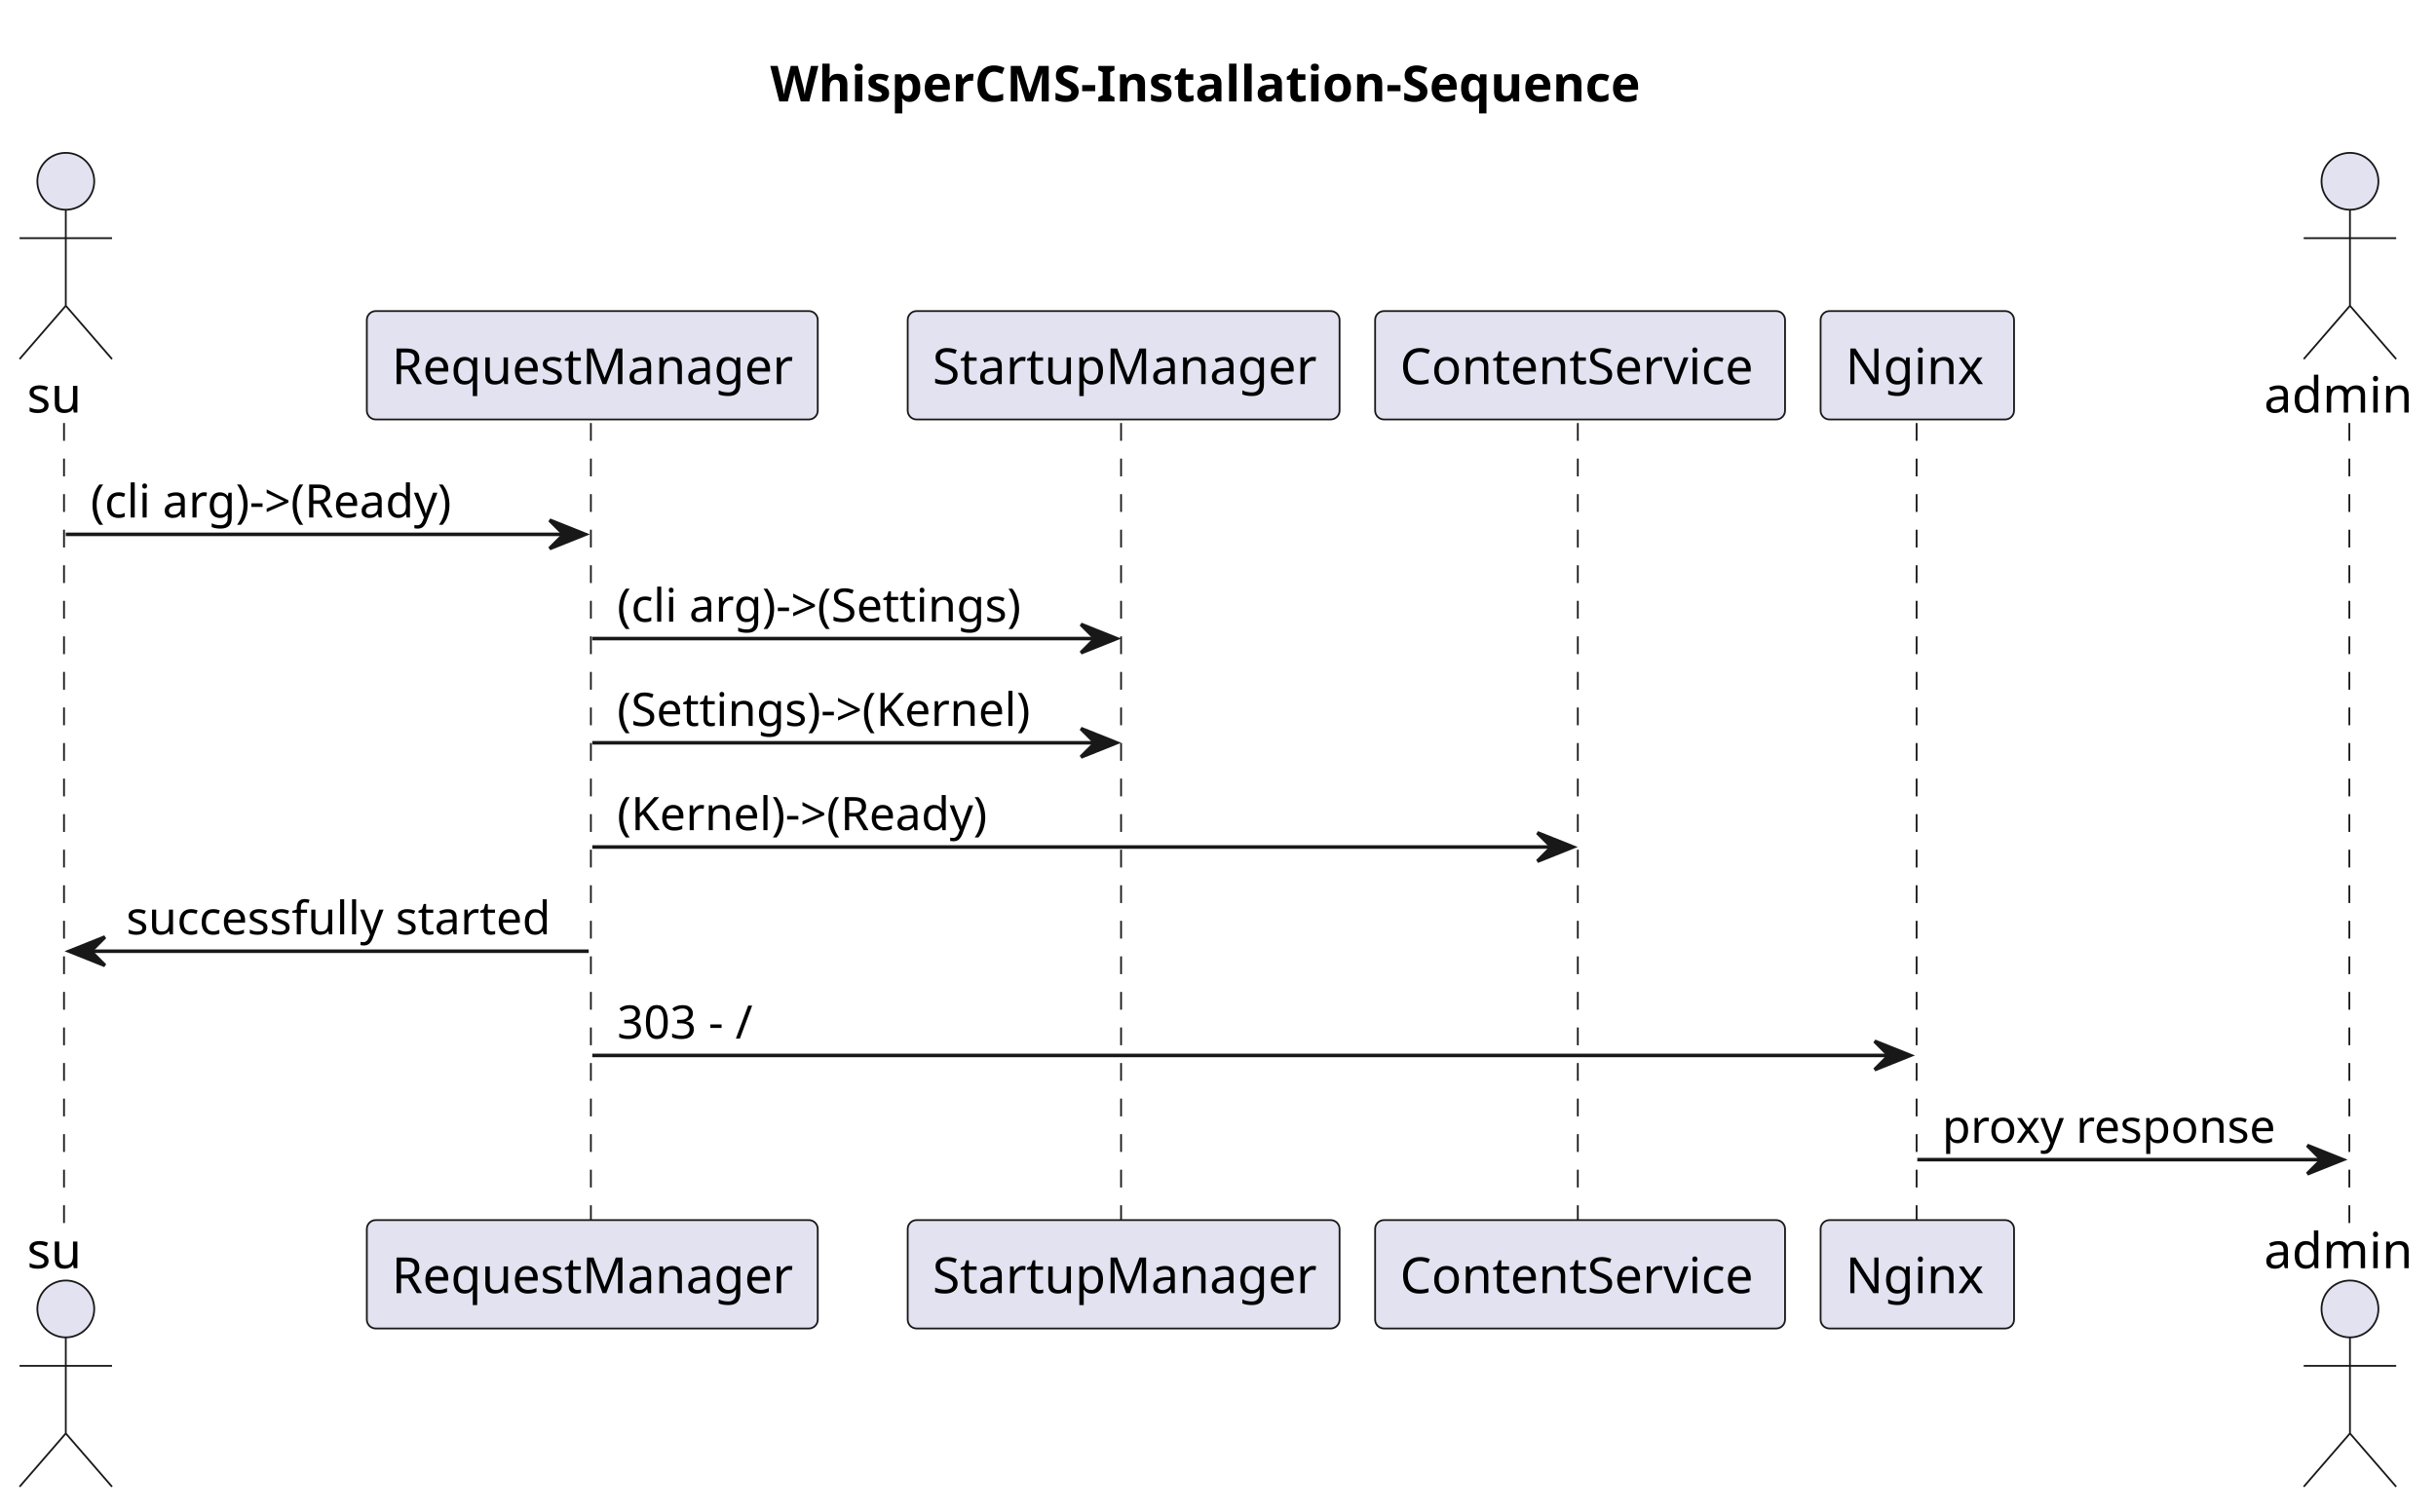
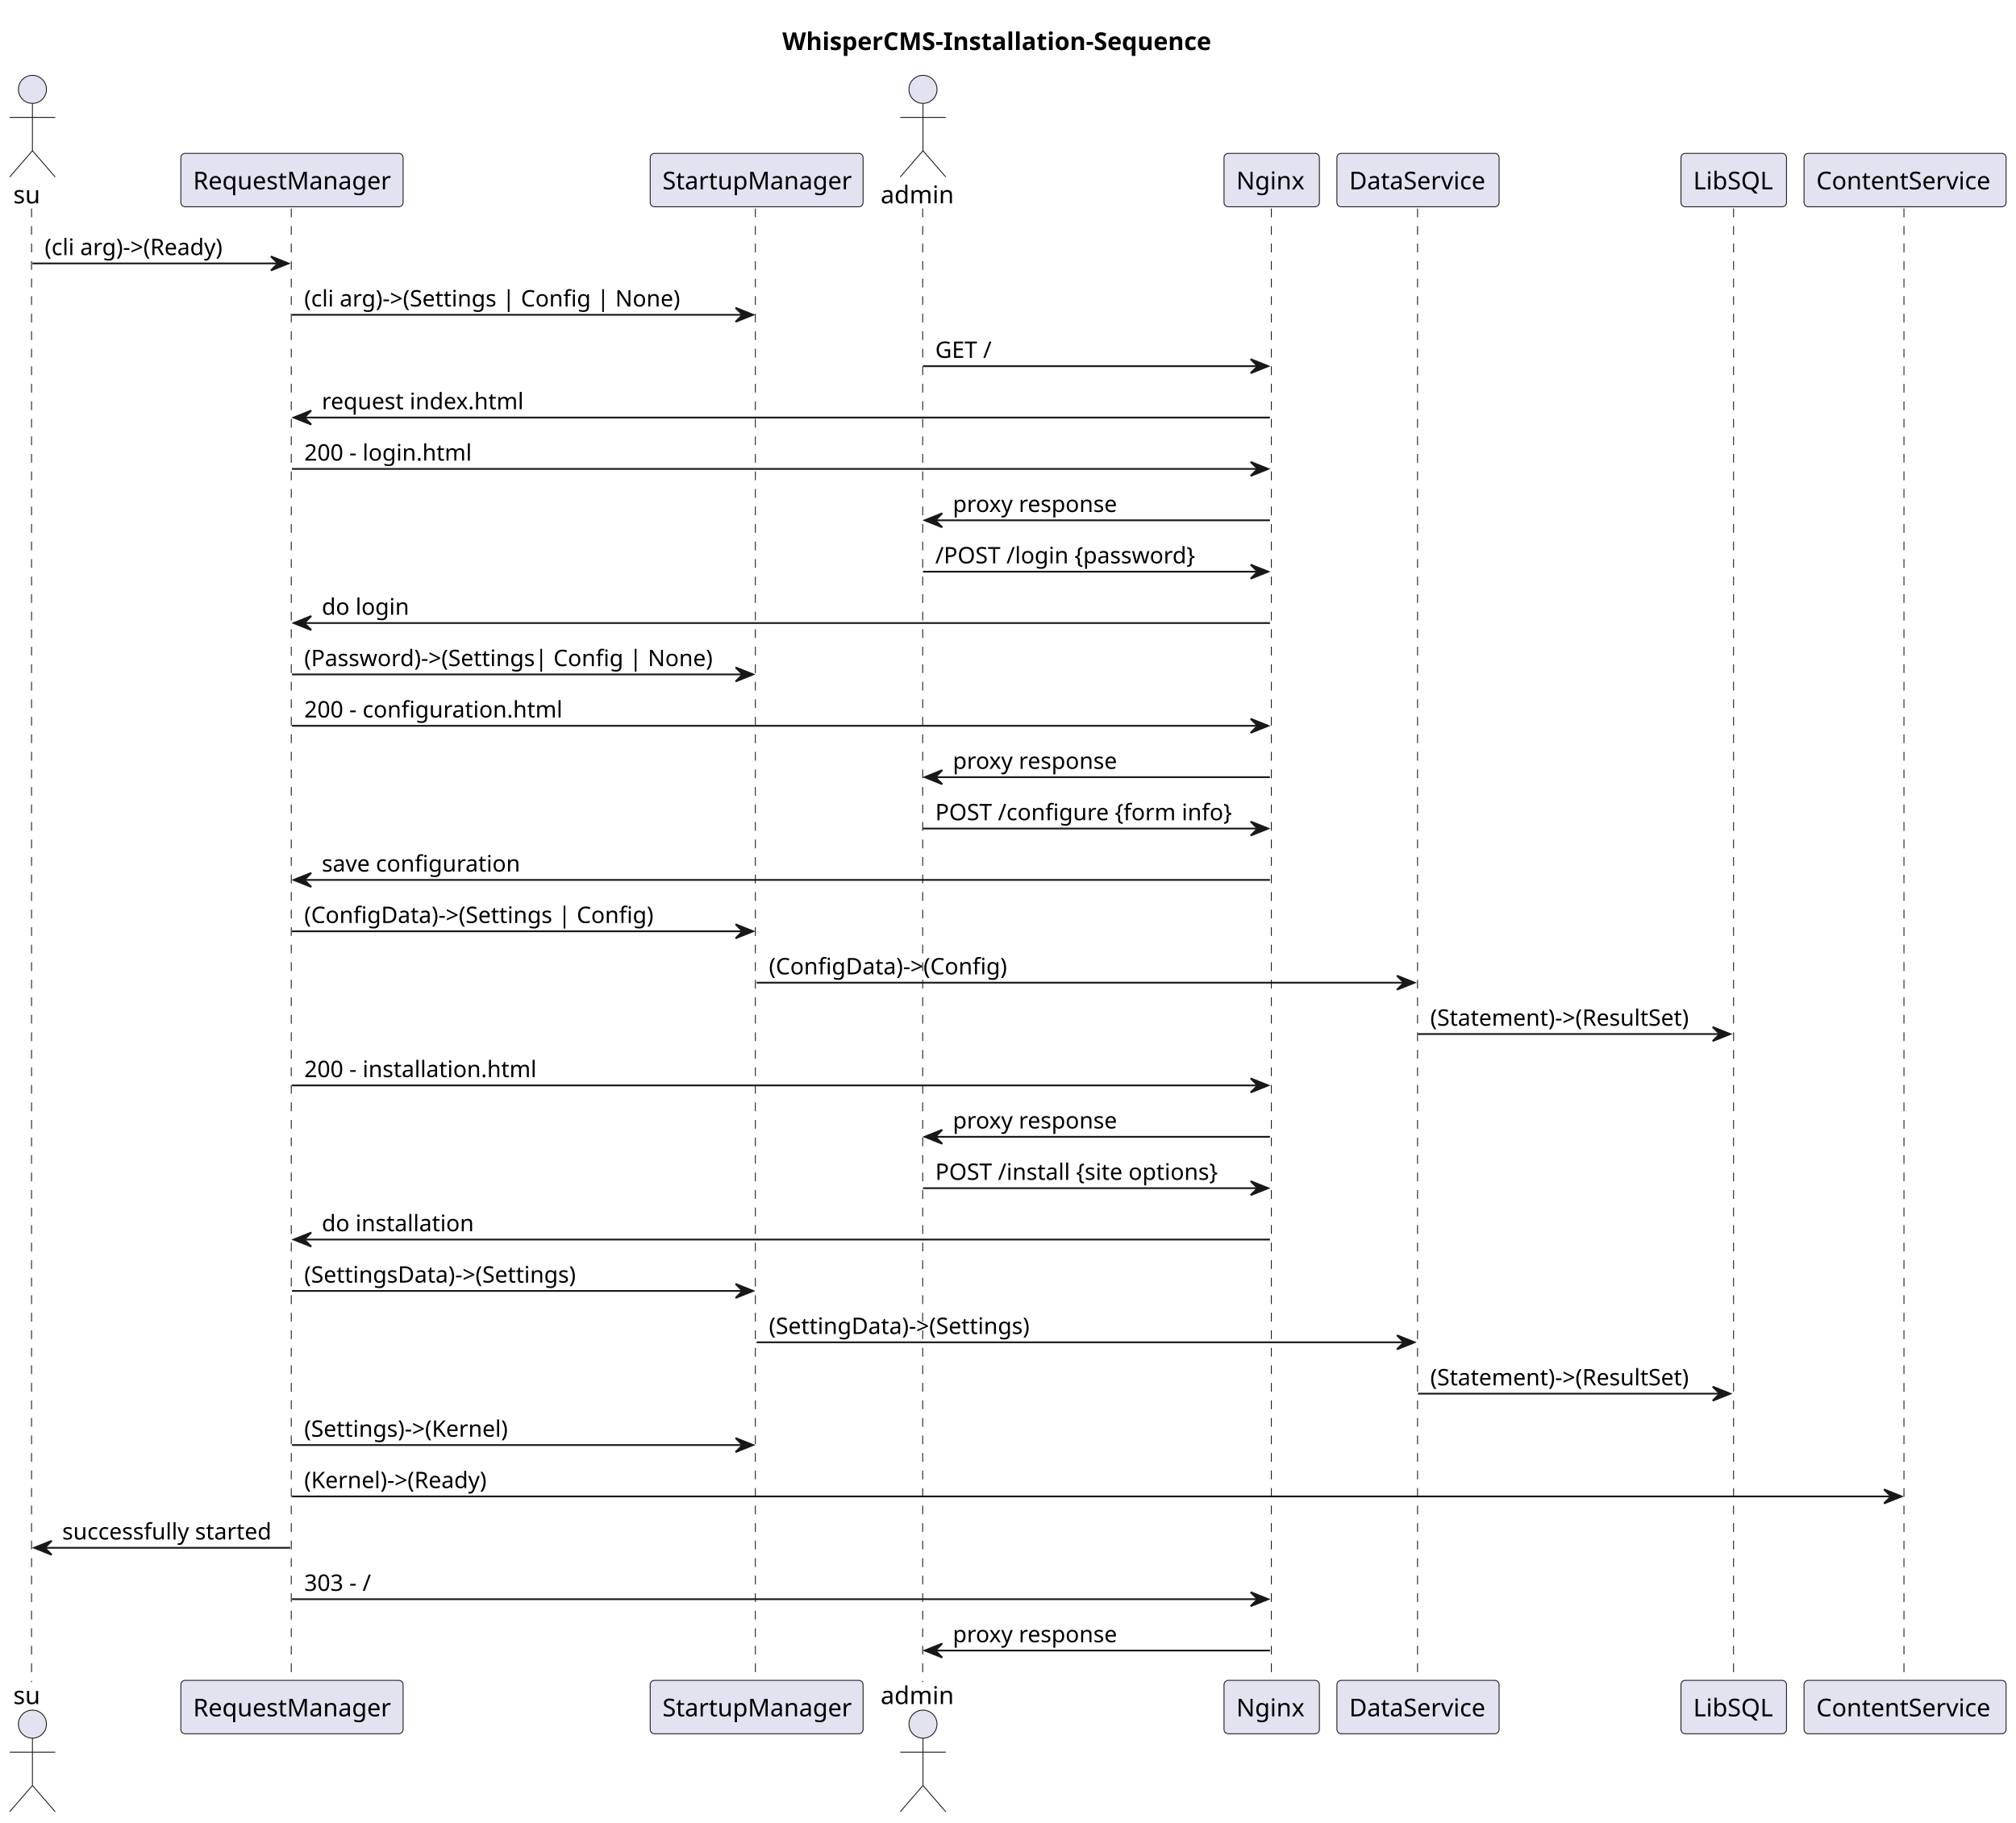
- <svg xmlns="http://www.w3.org/2000/svg" contentStyleType="text/css" data-diagram-type="SEQUENCE" height="425px" preserveAspectRatio="none" style="width:685px;height:425px;background:#FFFFFF;" version="1.1" viewBox="0 0 685 425" width="685px" zoomAndPan="magnify">
+ <svg xmlns="http://www.w3.org/2000/svg" contentStyleType="text/css" data-diagram-type="SEQUENCE" height="1040px" preserveAspectRatio="none" style="width:1150px;height:1040px;background:#FFFFFF;" version="1.1" viewBox="0 0 1150 1040" width="1150px" zoomAndPan="magnify">
  <defs />
  <g>
-     <text fill="#000000" font-family="sans-serif" font-size="14" font-weight="bold" lengthAdjust="spacing" textLength="255.801" x="216.59" y="28.535">WhisperCMS-Installation-Sequence</text>
-     <g>
-       <rect fill="#000000" fill-opacity="0" height="225.174" width="8" x="14.5" y="118.977" />
-       <line style="stroke:#181818;stroke-width:0.5;stroke-dasharray:5,5;" x1="18" x2="18" y1="118.977" y2="344.15" />
-     </g>
-     <g>
-       <rect fill="#000000" fill-opacity="0" height="225.174" width="8" x="162.552" y="118.977" />
-       <line style="stroke:#181818;stroke-width:0.5;stroke-dasharray:5,5;" x1="166.156" x2="166.156" y1="118.977" y2="344.15" />
-     </g>
-     <g>
-       <rect fill="#000000" fill-opacity="0" height="225.174" width="8" x="311.963" y="118.977" />
-       <line style="stroke:#181818;stroke-width:0.5;stroke-dasharray:5,5;" x1="315.243" x2="315.243" y1="118.977" y2="344.15" />
-     </g>
-     <g>
-       <rect fill="#000000" fill-opacity="0" height="225.174" width="8" x="440.317" y="118.977" />
-       <line style="stroke:#181818;stroke-width:0.5;stroke-dasharray:5,5;" x1="443.683" x2="443.683" y1="118.977" y2="344.15" />
-     </g>
-     <g>
-       <rect fill="#000000" fill-opacity="0" height="225.174" width="8" x="535.148" y="118.977" />
-       <line style="stroke:#181818;stroke-width:0.5;stroke-dasharray:5,5;" x1="538.951" x2="538.951" y1="118.977" y2="344.15" />
-     </g>
-     <g>
-       <rect fill="#000000" fill-opacity="0" height="225.174" width="8" x="656.806" y="118.977" />
-       <line style="stroke:#181818;stroke-width:0.5;stroke-dasharray:5,5;" x1="660.632" x2="660.632" y1="118.977" y2="344.15" />
+     <text fill="#000000" font-family="sans-serif" font-size="14" font-weight="bold" lengthAdjust="spacing" textLength="255.801" x="446.277" y="28.535">WhisperCMS-Installation-Sequence</text>
+     <g>
+       <rect fill="#000000" fill-opacity="0" height="840.695" width="8" x="14.5" y="118.977" />
+       <line style="stroke:#181818;stroke-width:0.5;stroke-dasharray:5,5;" x1="18" x2="18" y1="118.977" y2="959.672" />
+     </g>
+     <g>
+       <rect fill="#000000" fill-opacity="0" height="840.695" width="8" x="162.552" y="118.977" />
+       <line style="stroke:#181818;stroke-width:0.5;stroke-dasharray:5,5;" x1="166.156" x2="166.156" y1="118.977" y2="959.672" />
+     </g>
+     <g>
+       <rect fill="#000000" fill-opacity="0" height="840.695" width="8" x="427.611" y="118.977" />
+       <line style="stroke:#181818;stroke-width:0.5;stroke-dasharray:5,5;" x1="430.891" x2="430.891" y1="118.977" y2="959.672" />
+     </g>
+     <g>
+       <rect fill="#000000" fill-opacity="0" height="840.695" width="8" x="522.505" y="118.977" />
+       <line style="stroke:#181818;stroke-width:0.5;stroke-dasharray:5,5;" x1="526.331" x2="526.331" y1="118.977" y2="959.672" />
+     </g>
+     <g>
+       <rect fill="#000000" fill-opacity="0" height="840.695" width="8" x="721.421" y="118.977" />
+       <line style="stroke:#181818;stroke-width:0.5;stroke-dasharray:5,5;" x1="725.225" x2="725.225" y1="118.977" y2="959.672" />
+     </g>
+     <g>
+       <rect fill="#000000" fill-opacity="0" height="840.695" width="8" x="804.877" y="118.977" />
+       <line style="stroke:#181818;stroke-width:0.5;stroke-dasharray:5,5;" x1="808.618" x2="808.618" y1="118.977" y2="959.672" />
+     </g>
+     <g>
+       <rect fill="#000000" fill-opacity="0" height="840.695" width="8" x="984.985" y="118.977" />
+       <line style="stroke:#181818;stroke-width:0.5;stroke-dasharray:5,5;" x1="988.883" x2="988.883" y1="118.977" y2="959.672" />
+     </g>
+     <g>
+       <rect fill="#000000" fill-opacity="0" height="840.695" width="8" x="1082.721" y="118.977" />
+       <line style="stroke:#181818;stroke-width:0.5;stroke-dasharray:5,5;" x1="1086.087" x2="1086.087" y1="118.977" y2="959.672" />
    </g>
    <g class="participant participant-head" data-participant="2">
      <text fill="#000000" font-family="sans-serif" font-size="14" lengthAdjust="spacing" textLength="15.825" x="7.587" y="116.023">su</text>
      <ellipse cx="18.5" cy="50.988" fill="#E2E2F0" rx="8" ry="8" style="stroke:#181818;stroke-width:0.5;" />
      <path d="M18.5,58.988 L18.5,85.988 M5.5,66.988 L31.5,66.988 M18.5,85.988 L5.5,100.988 M18.5,85.988 L31.5,100.988" fill="none" style="stroke:#181818;stroke-width:0.5;" />
    </g>
    <g class="participant participant-tail" data-participant="2">
-       <text fill="#000000" font-family="sans-serif" font-size="14" lengthAdjust="spacing" textLength="15.825" x="7.587" y="356.685">su</text>
-       <ellipse cx="18.5" cy="368.139" fill="#E2E2F0" rx="8" ry="8" style="stroke:#181818;stroke-width:0.5;" />
-       <path d="M18.5,376.139 L18.5,403.139 M5.5,384.139 L31.5,384.139 M18.5,403.139 L5.5,418.139 M18.5,403.139 L31.5,418.139" fill="none" style="stroke:#181818;stroke-width:0.5;" />
+       <text fill="#000000" font-family="sans-serif" font-size="14" lengthAdjust="spacing" textLength="15.825" x="7.587" y="972.207">su</text>
+       <ellipse cx="18.5" cy="983.66" fill="#E2E2F0" rx="8" ry="8" style="stroke:#181818;stroke-width:0.5;" />
+       <path d="M18.5,991.66 L18.5,1018.66 M5.5,999.66 L31.5,999.66 M18.5,1018.66 L5.5,1033.66 M18.5,1018.66 L31.5,1033.66" fill="none" style="stroke:#181818;stroke-width:0.5;" />
    </g>
    <g class="participant participant-head" data-participant="11">
      <rect fill="#E2E2F0" height="30.488" rx="2.5" ry="2.5" style="stroke:#181818;stroke-width:0.5;" width="126.793" x="103.156" y="87.488" />
      <text fill="#000000" font-family="sans-serif" font-size="14" lengthAdjust="spacing" textLength="112.793" x="110.156" y="108.023">RequestManager</text>
    </g>
    <g class="participant participant-tail" data-participant="11">
-       <rect fill="#E2E2F0" height="30.488" rx="2.5" ry="2.5" style="stroke:#181818;stroke-width:0.5;" width="126.793" x="103.156" y="343.15" />
-       <text fill="#000000" font-family="sans-serif" font-size="14" lengthAdjust="spacing" textLength="112.793" x="110.156" y="363.685">RequestManager</text>
+       <rect fill="#E2E2F0" height="30.488" rx="2.5" ry="2.5" style="stroke:#181818;stroke-width:0.5;" width="126.793" x="103.156" y="958.672" />
+       <text fill="#000000" font-family="sans-serif" font-size="14" lengthAdjust="spacing" textLength="112.793" x="110.156" y="979.207">RequestManager</text>
    </g>
    <g class="participant participant-head" data-participant="10">
-       <rect fill="#E2E2F0" height="30.488" rx="2.5" ry="2.5" style="stroke:#181818;stroke-width:0.5;" width="121.44" x="255.243" y="87.488" />
-       <text fill="#000000" font-family="sans-serif" font-size="14" lengthAdjust="spacing" textLength="107.44" x="262.243" y="108.023">StartupManager</text>
+       <rect fill="#E2E2F0" height="30.488" rx="2.5" ry="2.5" style="stroke:#181818;stroke-width:0.5;" width="121.44" x="370.891" y="87.488" />
+       <text fill="#000000" font-family="sans-serif" font-size="14" lengthAdjust="spacing" textLength="107.44" x="377.891" y="108.023">StartupManager</text>
    </g>
    <g class="participant participant-tail" data-participant="10">
-       <rect fill="#E2E2F0" height="30.488" rx="2.5" ry="2.5" style="stroke:#181818;stroke-width:0.5;" width="121.44" x="255.243" y="343.15" />
-       <text fill="#000000" font-family="sans-serif" font-size="14" lengthAdjust="spacing" textLength="107.44" x="262.243" y="363.685">StartupManager</text>
+       <rect fill="#E2E2F0" height="30.488" rx="2.5" ry="2.5" style="stroke:#181818;stroke-width:0.5;" width="121.44" x="370.891" y="958.672" />
+       <text fill="#000000" font-family="sans-serif" font-size="14" lengthAdjust="spacing" textLength="107.44" x="377.891" y="979.207">StartupManager</text>
+     </g>
+     <g class="participant participant-head" data-participant="1">
+       <text fill="#000000" font-family="sans-serif" font-size="14" lengthAdjust="spacing" textLength="42.349" x="502.331" y="116.023">admin</text>
+       <ellipse cx="526.505" cy="50.988" fill="#E2E2F0" rx="8" ry="8" style="stroke:#181818;stroke-width:0.5;" />
+       <path d="M526.505,58.988 L526.505,85.988 M513.505,66.988 L539.505,66.988 M526.505,85.988 L513.505,100.988 M526.505,85.988 L539.505,100.988" fill="none" style="stroke:#181818;stroke-width:0.5;" />
+     </g>
+     <g class="participant participant-tail" data-participant="1">
+       <text fill="#000000" font-family="sans-serif" font-size="14" lengthAdjust="spacing" textLength="42.349" x="502.331" y="972.207">admin</text>
+       <ellipse cx="526.505" cy="983.66" fill="#E2E2F0" rx="8" ry="8" style="stroke:#181818;stroke-width:0.5;" />
+       <path d="M526.505,991.66 L526.505,1018.66 M513.505,999.66 L539.505,999.66 M526.505,1018.66 L513.505,1033.66 M526.505,1018.66 L539.505,1033.66" fill="none" style="stroke:#181818;stroke-width:0.5;" />
+     </g>
+     <g class="participant participant-head" data-participant="39">
+       <rect fill="#E2E2F0" height="30.488" rx="2.5" ry="2.5" style="stroke:#181818;stroke-width:0.5;" width="54.394" x="698.225" y="87.488" />
+       <text fill="#000000" font-family="sans-serif" font-size="14" lengthAdjust="spacing" textLength="40.394" x="705.225" y="108.023">Nginx</text>
+     </g>
+     <g class="participant participant-tail" data-participant="39">
+       <rect fill="#E2E2F0" height="30.488" rx="2.5" ry="2.5" style="stroke:#181818;stroke-width:0.5;" width="54.394" x="698.225" y="958.672" />
+       <text fill="#000000" font-family="sans-serif" font-size="14" lengthAdjust="spacing" textLength="40.394" x="705.225" y="979.207">Nginx</text>
+     </g>
+     <g class="participant participant-head" data-participant="9">
+       <rect fill="#E2E2F0" height="30.488" rx="2.5" ry="2.5" style="stroke:#181818;stroke-width:0.5;" width="92.518" x="762.618" y="87.488" />
+       <text fill="#000000" font-family="sans-serif" font-size="14" lengthAdjust="spacing" textLength="78.518" x="769.618" y="108.023">DataService</text>
+     </g>
+     <g class="participant participant-tail" data-participant="9">
+       <rect fill="#E2E2F0" height="30.488" rx="2.5" ry="2.5" style="stroke:#181818;stroke-width:0.5;" width="92.518" x="762.618" y="958.672" />
+       <text fill="#000000" font-family="sans-serif" font-size="14" lengthAdjust="spacing" textLength="78.518" x="769.618" y="979.207">DataService</text>
+     </g>
+     <g class="participant participant-head" data-participant="47">
+       <rect fill="#E2E2F0" height="30.488" rx="2.5" ry="2.5" style="stroke:#181818;stroke-width:0.5;" width="60.204" x="958.883" y="87.488" />
+       <text fill="#000000" font-family="sans-serif" font-size="14" lengthAdjust="spacing" textLength="46.204" x="965.883" y="108.023">LibSQL</text>
+     </g>
+     <g class="participant participant-tail" data-participant="47">
+       <rect fill="#E2E2F0" height="30.488" rx="2.5" ry="2.5" style="stroke:#181818;stroke-width:0.5;" width="60.204" x="958.883" y="958.672" />
+       <text fill="#000000" font-family="sans-serif" font-size="14" lengthAdjust="spacing" textLength="46.204" x="965.883" y="979.207">LibSQL</text>
    </g>
    <g class="participant participant-head" data-participant="8">
-       <rect fill="#E2E2F0" height="30.488" rx="2.5" ry="2.5" style="stroke:#181818;stroke-width:0.5;" width="115.268" x="386.683" y="87.488" />
-       <text fill="#000000" font-family="sans-serif" font-size="14" lengthAdjust="spacing" textLength="101.268" x="393.683" y="108.023">ContentService</text>
+       <rect fill="#E2E2F0" height="30.488" rx="2.5" ry="2.5" style="stroke:#181818;stroke-width:0.5;" width="115.268" x="1029.087" y="87.488" />
+       <text fill="#000000" font-family="sans-serif" font-size="14" lengthAdjust="spacing" textLength="101.268" x="1036.087" y="108.023">ContentService</text>
    </g>
    <g class="participant participant-tail" data-participant="8">
-       <rect fill="#E2E2F0" height="30.488" rx="2.5" ry="2.5" style="stroke:#181818;stroke-width:0.5;" width="115.268" x="386.683" y="343.15" />
-       <text fill="#000000" font-family="sans-serif" font-size="14" lengthAdjust="spacing" textLength="101.268" x="393.683" y="363.685">ContentService</text>
-     </g>
-     <g class="participant participant-head" data-participant="39">
-       <rect fill="#E2E2F0" height="30.488" rx="2.5" ry="2.5" style="stroke:#181818;stroke-width:0.5;" width="54.394" x="511.951" y="87.488" />
-       <text fill="#000000" font-family="sans-serif" font-size="14" lengthAdjust="spacing" textLength="40.394" x="518.951" y="108.023">Nginx</text>
-     </g>
-     <g class="participant participant-tail" data-participant="39">
-       <rect fill="#E2E2F0" height="30.488" rx="2.5" ry="2.5" style="stroke:#181818;stroke-width:0.5;" width="54.394" x="511.951" y="343.15" />
-       <text fill="#000000" font-family="sans-serif" font-size="14" lengthAdjust="spacing" textLength="40.394" x="518.951" y="363.685">Nginx</text>
-     </g>
-     <g class="participant participant-head" data-participant="1">
-       <text fill="#000000" font-family="sans-serif" font-size="14" lengthAdjust="spacing" textLength="42.349" x="636.632" y="116.023">admin</text>
-       <ellipse cx="660.806" cy="50.988" fill="#E2E2F0" rx="8" ry="8" style="stroke:#181818;stroke-width:0.5;" />
-       <path d="M660.806,58.988 L660.806,85.988 M647.806,66.988 L673.806,66.988 M660.806,85.988 L647.806,100.988 M660.806,85.988 L673.806,100.988" fill="none" style="stroke:#181818;stroke-width:0.5;" />
-     </g>
-     <g class="participant participant-tail" data-participant="1">
-       <text fill="#000000" font-family="sans-serif" font-size="14" lengthAdjust="spacing" textLength="42.349" x="636.632" y="356.685">admin</text>
-       <ellipse cx="660.806" cy="368.139" fill="#E2E2F0" rx="8" ry="8" style="stroke:#181818;stroke-width:0.5;" />
-       <path d="M660.806,376.139 L660.806,403.139 M647.806,384.139 L673.806,384.139 M660.806,403.139 L647.806,418.139 M660.806,403.139 L673.806,418.139" fill="none" style="stroke:#181818;stroke-width:0.5;" />
+       <rect fill="#E2E2F0" height="30.488" rx="2.5" ry="2.5" style="stroke:#181818;stroke-width:0.5;" width="115.268" x="1029.087" y="958.672" />
+       <text fill="#000000" font-family="sans-serif" font-size="14" lengthAdjust="spacing" textLength="101.268" x="1036.087" y="979.207">ContentService</text>
    </g>
    <g class="message" data-participant-1="2" data-participant-2="11">
      <polygon fill="#181818" points="154.552,146.287,164.552,150.287,154.552,154.287,158.552,150.287" style="stroke:#181818;stroke-width:1;" />
      <line style="stroke:#181818;stroke-width:1;" x1="18.5" x2="160.552" y1="150.287" y2="150.287" />
      <text fill="#000000" font-family="sans-serif" font-size="13" lengthAdjust="spacing" textLength="111.274" x="25.5" y="145.545">(cli arg)-&gt;(Ready)</text>
    </g>
    <g class="message" data-participant-1="11" data-participant-2="10">
-       <polygon fill="#181818" points="303.963,175.598,313.963,179.598,303.963,183.598,307.963,179.598" style="stroke:#181818;stroke-width:1;" />
-       <line style="stroke:#181818;stroke-width:1;" x1="166.552" x2="309.963" y1="179.598" y2="179.598" />
-       <text fill="#000000" font-family="sans-serif" font-size="13" lengthAdjust="spacing" textLength="124.186" x="173.552" y="174.856">(cli arg)-&gt;(Settings)</text>
-     </g>
-     <g class="message" data-participant-1="11" data-participant-2="10">
-       <polygon fill="#181818" points="303.963,204.908,313.963,208.908,303.963,212.908,307.963,208.908" style="stroke:#181818;stroke-width:1;" />
-       <line style="stroke:#181818;stroke-width:1;" x1="166.552" x2="309.963" y1="208.908" y2="208.908" />
-       <text fill="#000000" font-family="sans-serif" font-size="13" lengthAdjust="spacing" textLength="125.411" x="173.552" y="204.166">(Settings)-&gt;(Kernel)</text>
+       <polygon fill="#181818" points="419.611,175.598,429.611,179.598,419.611,183.598,423.611,179.598" style="stroke:#181818;stroke-width:1;" />
+       <line style="stroke:#181818;stroke-width:1;" x1="166.552" x2="425.611" y1="179.598" y2="179.598" />
+       <text fill="#000000" font-family="sans-serif" font-size="13" lengthAdjust="spacing" textLength="224.942" x="173.552" y="174.856">(cli arg)-&gt;(Settings | Config | None)</text>
+     </g>
+     <g class="message" data-participant-1="1" data-participant-2="39">
+       <polygon fill="#181818" points="713.421,204.908,723.421,208.908,713.421,212.908,717.421,208.908" style="stroke:#181818;stroke-width:1;" />
+       <line style="stroke:#181818;stroke-width:1;" x1="526.505" x2="719.421" y1="208.908" y2="208.908" />
+       <text fill="#000000" font-family="sans-serif" font-size="13" lengthAdjust="spacing" textLength="35.591" x="533.505" y="204.166">GET /</text>
+     </g>
+     <g class="message" data-participant-1="39" data-participant-2="11">
+       <polygon fill="#181818" points="177.552,234.219,167.552,238.219,177.552,242.219,173.552,238.219" style="stroke:#181818;stroke-width:1;" />
+       <line style="stroke:#181818;stroke-width:1;" x1="171.552" x2="724.421" y1="238.219" y2="238.219" />
+       <text fill="#000000" font-family="sans-serif" font-size="13" lengthAdjust="spacing" textLength="119.818" x="183.552" y="233.477">request index.html</text>
+     </g>
+     <g class="message" data-participant-1="11" data-participant-2="39">
+       <polygon fill="#181818" points="713.421,263.529,723.421,267.529,713.421,271.529,717.421,267.529" style="stroke:#181818;stroke-width:1;" />
+       <line style="stroke:#181818;stroke-width:1;" x1="166.552" x2="719.421" y1="267.529" y2="267.529" />
+       <text fill="#000000" font-family="sans-serif" font-size="13" lengthAdjust="spacing" textLength="105.022" x="173.552" y="262.787">200 - login.html</text>
+     </g>
+     <g class="message" data-participant-1="39" data-participant-2="1">
+       <polygon fill="#181818" points="537.505,292.84,527.505,296.84,537.505,300.84,533.505,296.84" style="stroke:#181818;stroke-width:1;" />
+       <line style="stroke:#181818;stroke-width:1;" x1="531.505" x2="724.421" y1="296.84" y2="296.84" />
+       <text fill="#000000" font-family="sans-serif" font-size="13" lengthAdjust="spacing" textLength="97.659" x="543.505" y="292.098">proxy response</text>
+     </g>
+     <g class="message" data-participant-1="1" data-participant-2="39">
+       <polygon fill="#181818" points="713.421,322.15,723.421,326.15,713.421,330.15,717.421,326.15" style="stroke:#181818;stroke-width:1;" />
+       <line style="stroke:#181818;stroke-width:1;" x1="526.505" x2="719.421" y1="326.15" y2="326.15" />
+       <text fill="#000000" font-family="sans-serif" font-size="13" lengthAdjust="spacing" textLength="154.616" x="533.505" y="321.408">/POST /login {password}</text>
+     </g>
+     <g class="message" data-participant-1="39" data-participant-2="11">
+       <polygon fill="#181818" points="177.552,351.461,167.552,355.461,177.552,359.461,173.552,355.461" style="stroke:#181818;stroke-width:1;" />
+       <line style="stroke:#181818;stroke-width:1;" x1="171.552" x2="724.421" y1="355.461" y2="355.461" />
+       <text fill="#000000" font-family="sans-serif" font-size="13" lengthAdjust="spacing" textLength="51.956" x="183.552" y="350.719">do login</text>
+     </g>
+     <g class="message" data-participant-1="11" data-participant-2="10">
+       <polygon fill="#181818" points="419.611,380.772,429.611,384.772,419.611,388.772,423.611,384.772" style="stroke:#181818;stroke-width:1;" />
+       <line style="stroke:#181818;stroke-width:1;" x1="166.552" x2="425.611" y1="384.772" y2="384.772" />
+       <text fill="#000000" font-family="sans-serif" font-size="13" lengthAdjust="spacing" textLength="241.059" x="173.552" y="380.029">(Password)-&gt;(Settings| Config | None)</text>
+     </g>
+     <g class="message" data-participant-1="11" data-participant-2="39">
+       <polygon fill="#181818" points="713.421,410.082,723.421,414.082,713.421,418.082,717.421,414.082" style="stroke:#181818;stroke-width:1;" />
+       <line style="stroke:#181818;stroke-width:1;" x1="166.552" x2="719.421" y1="414.082" y2="414.082" />
+       <text fill="#000000" font-family="sans-serif" font-size="13" lengthAdjust="spacing" textLength="157.942" x="173.552" y="409.34">200 - configuration.html</text>
+     </g>
+     <g class="message" data-participant-1="39" data-participant-2="1">
+       <polygon fill="#181818" points="537.505,439.393,527.505,443.393,537.505,447.393,533.505,443.393" style="stroke:#181818;stroke-width:1;" />
+       <line style="stroke:#181818;stroke-width:1;" x1="531.505" x2="724.421" y1="443.393" y2="443.393" />
+       <text fill="#000000" font-family="sans-serif" font-size="13" lengthAdjust="spacing" textLength="97.659" x="543.505" y="438.65">proxy response</text>
+     </g>
+     <g class="message" data-participant-1="1" data-participant-2="39">
+       <polygon fill="#181818" points="713.421,468.703,723.421,472.703,713.421,476.703,717.421,472.703" style="stroke:#181818;stroke-width:1;" />
+       <line style="stroke:#181818;stroke-width:1;" x1="526.505" x2="719.421" y1="472.703" y2="472.703" />
+       <text fill="#000000" font-family="sans-serif" font-size="13" lengthAdjust="spacing" textLength="174.916" x="533.505" y="467.961">POST /configure {form info}</text>
+     </g>
+     <g class="message" data-participant-1="39" data-participant-2="11">
+       <polygon fill="#181818" points="177.552,498.014,167.552,502.014,177.552,506.014,173.552,502.014" style="stroke:#181818;stroke-width:1;" />
+       <line style="stroke:#181818;stroke-width:1;" x1="171.552" x2="724.421" y1="502.014" y2="502.014" />
+       <text fill="#000000" font-family="sans-serif" font-size="13" lengthAdjust="spacing" textLength="116.486" x="183.552" y="497.272">save configuration</text>
+     </g>
+     <g class="message" data-participant-1="11" data-participant-2="10">
+       <polygon fill="#181818" points="419.611,527.324,429.611,531.324,419.611,535.324,423.611,531.324" style="stroke:#181818;stroke-width:1;" />
+       <line style="stroke:#181818;stroke-width:1;" x1="166.552" x2="425.611" y1="531.324" y2="531.324" />
+       <text fill="#000000" font-family="sans-serif" font-size="13" lengthAdjust="spacing" textLength="210.717" x="173.552" y="526.582">(ConfigData)-&gt;(Settings | Config)</text>
+     </g>
+     <g class="message" data-participant-1="10" data-participant-2="9">
+       <polygon fill="#181818" points="796.877,556.635,806.877,560.635,796.877,564.635,800.877,560.635" style="stroke:#181818;stroke-width:1;" />
+       <line style="stroke:#181818;stroke-width:1;" x1="431.611" x2="802.877" y1="560.635" y2="560.635" />
+       <text fill="#000000" font-family="sans-serif" font-size="13" lengthAdjust="spacing" textLength="147.107" x="438.611" y="555.893">(ConfigData)-&gt;(Config)</text>
+     </g>
+     <g class="message" data-participant-1="9" data-participant-2="47">
+       <polygon fill="#181818" points="976.985,585.945,986.985,589.945,976.985,593.945,980.985,589.945" style="stroke:#181818;stroke-width:1;" />
+       <line style="stroke:#181818;stroke-width:1;" x1="808.877" x2="982.985" y1="589.945" y2="589.945" />
+       <text fill="#000000" font-family="sans-serif" font-size="13" lengthAdjust="spacing" textLength="156.108" x="815.877" y="585.203">(Statement)-&gt;(ResultSet)</text>
+     </g>
+     <g class="message" data-participant-1="11" data-participant-2="39">
+       <polygon fill="#181818" points="713.421,615.256,723.421,619.256,713.421,623.256,717.421,619.256" style="stroke:#181818;stroke-width:1;" />
+       <line style="stroke:#181818;stroke-width:1;" x1="166.552" x2="719.421" y1="619.256" y2="619.256" />
+       <text fill="#000000" font-family="sans-serif" font-size="13" lengthAdjust="spacing" textLength="143.209" x="173.552" y="614.514">200 - installation.html</text>
+     </g>
+     <g class="message" data-participant-1="39" data-participant-2="1">
+       <polygon fill="#181818" points="537.505,644.566,527.505,648.566,537.505,652.566,533.505,648.566" style="stroke:#181818;stroke-width:1;" />
+       <line style="stroke:#181818;stroke-width:1;" x1="531.505" x2="724.421" y1="648.566" y2="648.566" />
+       <text fill="#000000" font-family="sans-serif" font-size="13" lengthAdjust="spacing" textLength="97.659" x="543.505" y="643.824">proxy response</text>
+     </g>
+     <g class="message" data-participant-1="1" data-participant-2="39">
+       <polygon fill="#181818" points="713.421,673.877,723.421,677.877,713.421,681.877,717.421,677.877" style="stroke:#181818;stroke-width:1;" />
+       <line style="stroke:#181818;stroke-width:1;" x1="526.505" x2="719.421" y1="677.877" y2="677.877" />
+       <text fill="#000000" font-family="sans-serif" font-size="13" lengthAdjust="spacing" textLength="168.086" x="533.505" y="673.135">POST /install {site options}</text>
+     </g>
+     <g class="message" data-participant-1="39" data-participant-2="11">
+       <polygon fill="#181818" points="177.552,703.188,167.552,707.188,177.552,711.188,173.552,707.188" style="stroke:#181818;stroke-width:1;" />
+       <line style="stroke:#181818;stroke-width:1;" x1="171.552" x2="724.421" y1="707.188" y2="707.188" />
+       <text fill="#000000" font-family="sans-serif" font-size="13" lengthAdjust="spacing" textLength="90.143" x="183.552" y="702.445">do installation</text>
+     </g>
+     <g class="message" data-participant-1="11" data-participant-2="10">
+       <polygon fill="#181818" points="419.611,732.498,429.611,736.498,419.611,740.498,423.611,736.498" style="stroke:#181818;stroke-width:1;" />
+       <line style="stroke:#181818;stroke-width:1;" x1="166.552" x2="425.611" y1="736.498" y2="736.498" />
+       <text fill="#000000" font-family="sans-serif" font-size="13" lengthAdjust="spacing" textLength="164.779" x="173.552" y="731.756">(SettingsData)-&gt;(Settings)</text>
+     </g>
+     <g class="message" data-participant-1="10" data-participant-2="9">
+       <polygon fill="#181818" points="796.877,761.809,806.877,765.809,796.877,769.809,800.877,765.809" style="stroke:#181818;stroke-width:1;" />
+       <line style="stroke:#181818;stroke-width:1;" x1="431.611" x2="802.877" y1="765.809" y2="765.809" />
+       <text fill="#000000" font-family="sans-serif" font-size="13" lengthAdjust="spacing" textLength="158.152" x="438.611" y="761.066">(SettingData)-&gt;(Settings)</text>
+     </g>
+     <g class="message" data-participant-1="9" data-participant-2="47">
+       <polygon fill="#181818" points="976.985,791.119,986.985,795.119,976.985,799.119,980.985,795.119" style="stroke:#181818;stroke-width:1;" />
+       <line style="stroke:#181818;stroke-width:1;" x1="808.877" x2="982.985" y1="795.119" y2="795.119" />
+       <text fill="#000000" font-family="sans-serif" font-size="13" lengthAdjust="spacing" textLength="156.108" x="815.877" y="790.377">(Statement)-&gt;(ResultSet)</text>
+     </g>
+     <g class="message" data-participant-1="11" data-participant-2="10">
+       <polygon fill="#181818" points="419.611,820.43,429.611,824.43,419.611,828.43,423.611,824.43" style="stroke:#181818;stroke-width:1;" />
+       <line style="stroke:#181818;stroke-width:1;" x1="166.552" x2="425.611" y1="824.43" y2="824.43" />
+       <text fill="#000000" font-family="sans-serif" font-size="13" lengthAdjust="spacing" textLength="125.411" x="173.552" y="819.688">(Settings)-&gt;(Kernel)</text>
    </g>
    <g class="message" data-participant-1="11" data-participant-2="8">
-       <polygon fill="#181818" points="432.317,234.219,442.317,238.219,432.317,242.219,436.317,238.219" style="stroke:#181818;stroke-width:1;" />
-       <line style="stroke:#181818;stroke-width:1;" x1="166.552" x2="438.317" y1="238.219" y2="238.219" />
-       <text fill="#000000" font-family="sans-serif" font-size="13" lengthAdjust="spacing" textLength="112.499" x="173.552" y="233.477">(Kernel)-&gt;(Ready)</text>
+       <polygon fill="#181818" points="1074.721,849.74,1084.721,853.74,1074.721,857.74,1078.721,853.74" style="stroke:#181818;stroke-width:1;" />
+       <line style="stroke:#181818;stroke-width:1;" x1="166.552" x2="1080.721" y1="853.74" y2="853.74" />
+       <text fill="#000000" font-family="sans-serif" font-size="13" lengthAdjust="spacing" textLength="112.499" x="173.552" y="848.998">(Kernel)-&gt;(Ready)</text>
    </g>
    <g class="message" data-participant-1="11" data-participant-2="2">
-       <polygon fill="#181818" points="29.5,263.529,19.5,267.529,29.5,271.529,25.5,267.529" style="stroke:#181818;stroke-width:1;" />
-       <line style="stroke:#181818;stroke-width:1;" x1="23.5" x2="165.552" y1="267.529" y2="267.529" />
-       <text fill="#000000" font-family="sans-serif" font-size="13" lengthAdjust="spacing" textLength="124.052" x="35.5" y="262.787">successfully started</text>
-     </g>
-     <g class="message" data-participant-1="11" data-participant-2="39">
-       <polygon fill="#181818" points="527.148,292.84,537.148,296.84,527.148,300.84,531.148,296.84" style="stroke:#181818;stroke-width:1;" />
-       <line style="stroke:#181818;stroke-width:1;" x1="166.552" x2="533.148" y1="296.84" y2="296.84" />
-       <text fill="#000000" font-family="sans-serif" font-size="13" lengthAdjust="spacing" textLength="47.227" x="173.552" y="292.098">303 - /</text>
-     </g>
-     <g class="message" data-participant-1="39" data-participant-2="1">
-       <polygon fill="#181818" points="648.806,322.15,658.806,326.15,648.806,330.15,652.806,326.15" style="stroke:#181818;stroke-width:1;" />
-       <line style="stroke:#181818;stroke-width:1;" x1="539.148" x2="654.806" y1="326.15" y2="326.15" />
-       <text fill="#000000" font-family="sans-serif" font-size="13" lengthAdjust="spacing" textLength="97.659" x="546.148" y="321.408">proxy response</text>
+       <polygon fill="#181818" points="29.5,879.051,19.5,883.051,29.5,887.051,25.5,883.051" style="stroke:#181818;stroke-width:1;" />
+       <line style="stroke:#181818;stroke-width:1;" x1="23.5" x2="165.552" y1="883.051" y2="883.051" />
+       <text fill="#000000" font-family="sans-serif" font-size="13" lengthAdjust="spacing" textLength="124.052" x="35.5" y="878.309">successfully started</text>
+     </g>
+     <g class="message" data-participant-1="11" data-participant-2="39">
+       <polygon fill="#181818" points="713.421,908.361,723.421,912.361,713.421,916.361,717.421,912.361" style="stroke:#181818;stroke-width:1;" />
+       <line style="stroke:#181818;stroke-width:1;" x1="166.552" x2="719.421" y1="912.361" y2="912.361" />
+       <text fill="#000000" font-family="sans-serif" font-size="13" lengthAdjust="spacing" textLength="47.227" x="173.552" y="907.619">303 - /</text>
+     </g>
+     <g class="message" data-participant-1="39" data-participant-2="1">
+       <polygon fill="#181818" points="537.505,937.672,527.505,941.672,537.505,945.672,533.505,941.672" style="stroke:#181818;stroke-width:1;" />
+       <line style="stroke:#181818;stroke-width:1;" x1="531.505" x2="724.421" y1="941.672" y2="941.672" />
+       <text fill="#000000" font-family="sans-serif" font-size="13" lengthAdjust="spacing" textLength="97.659" x="543.505" y="936.93">proxy response</text>
    </g>
  </g>
</svg>
